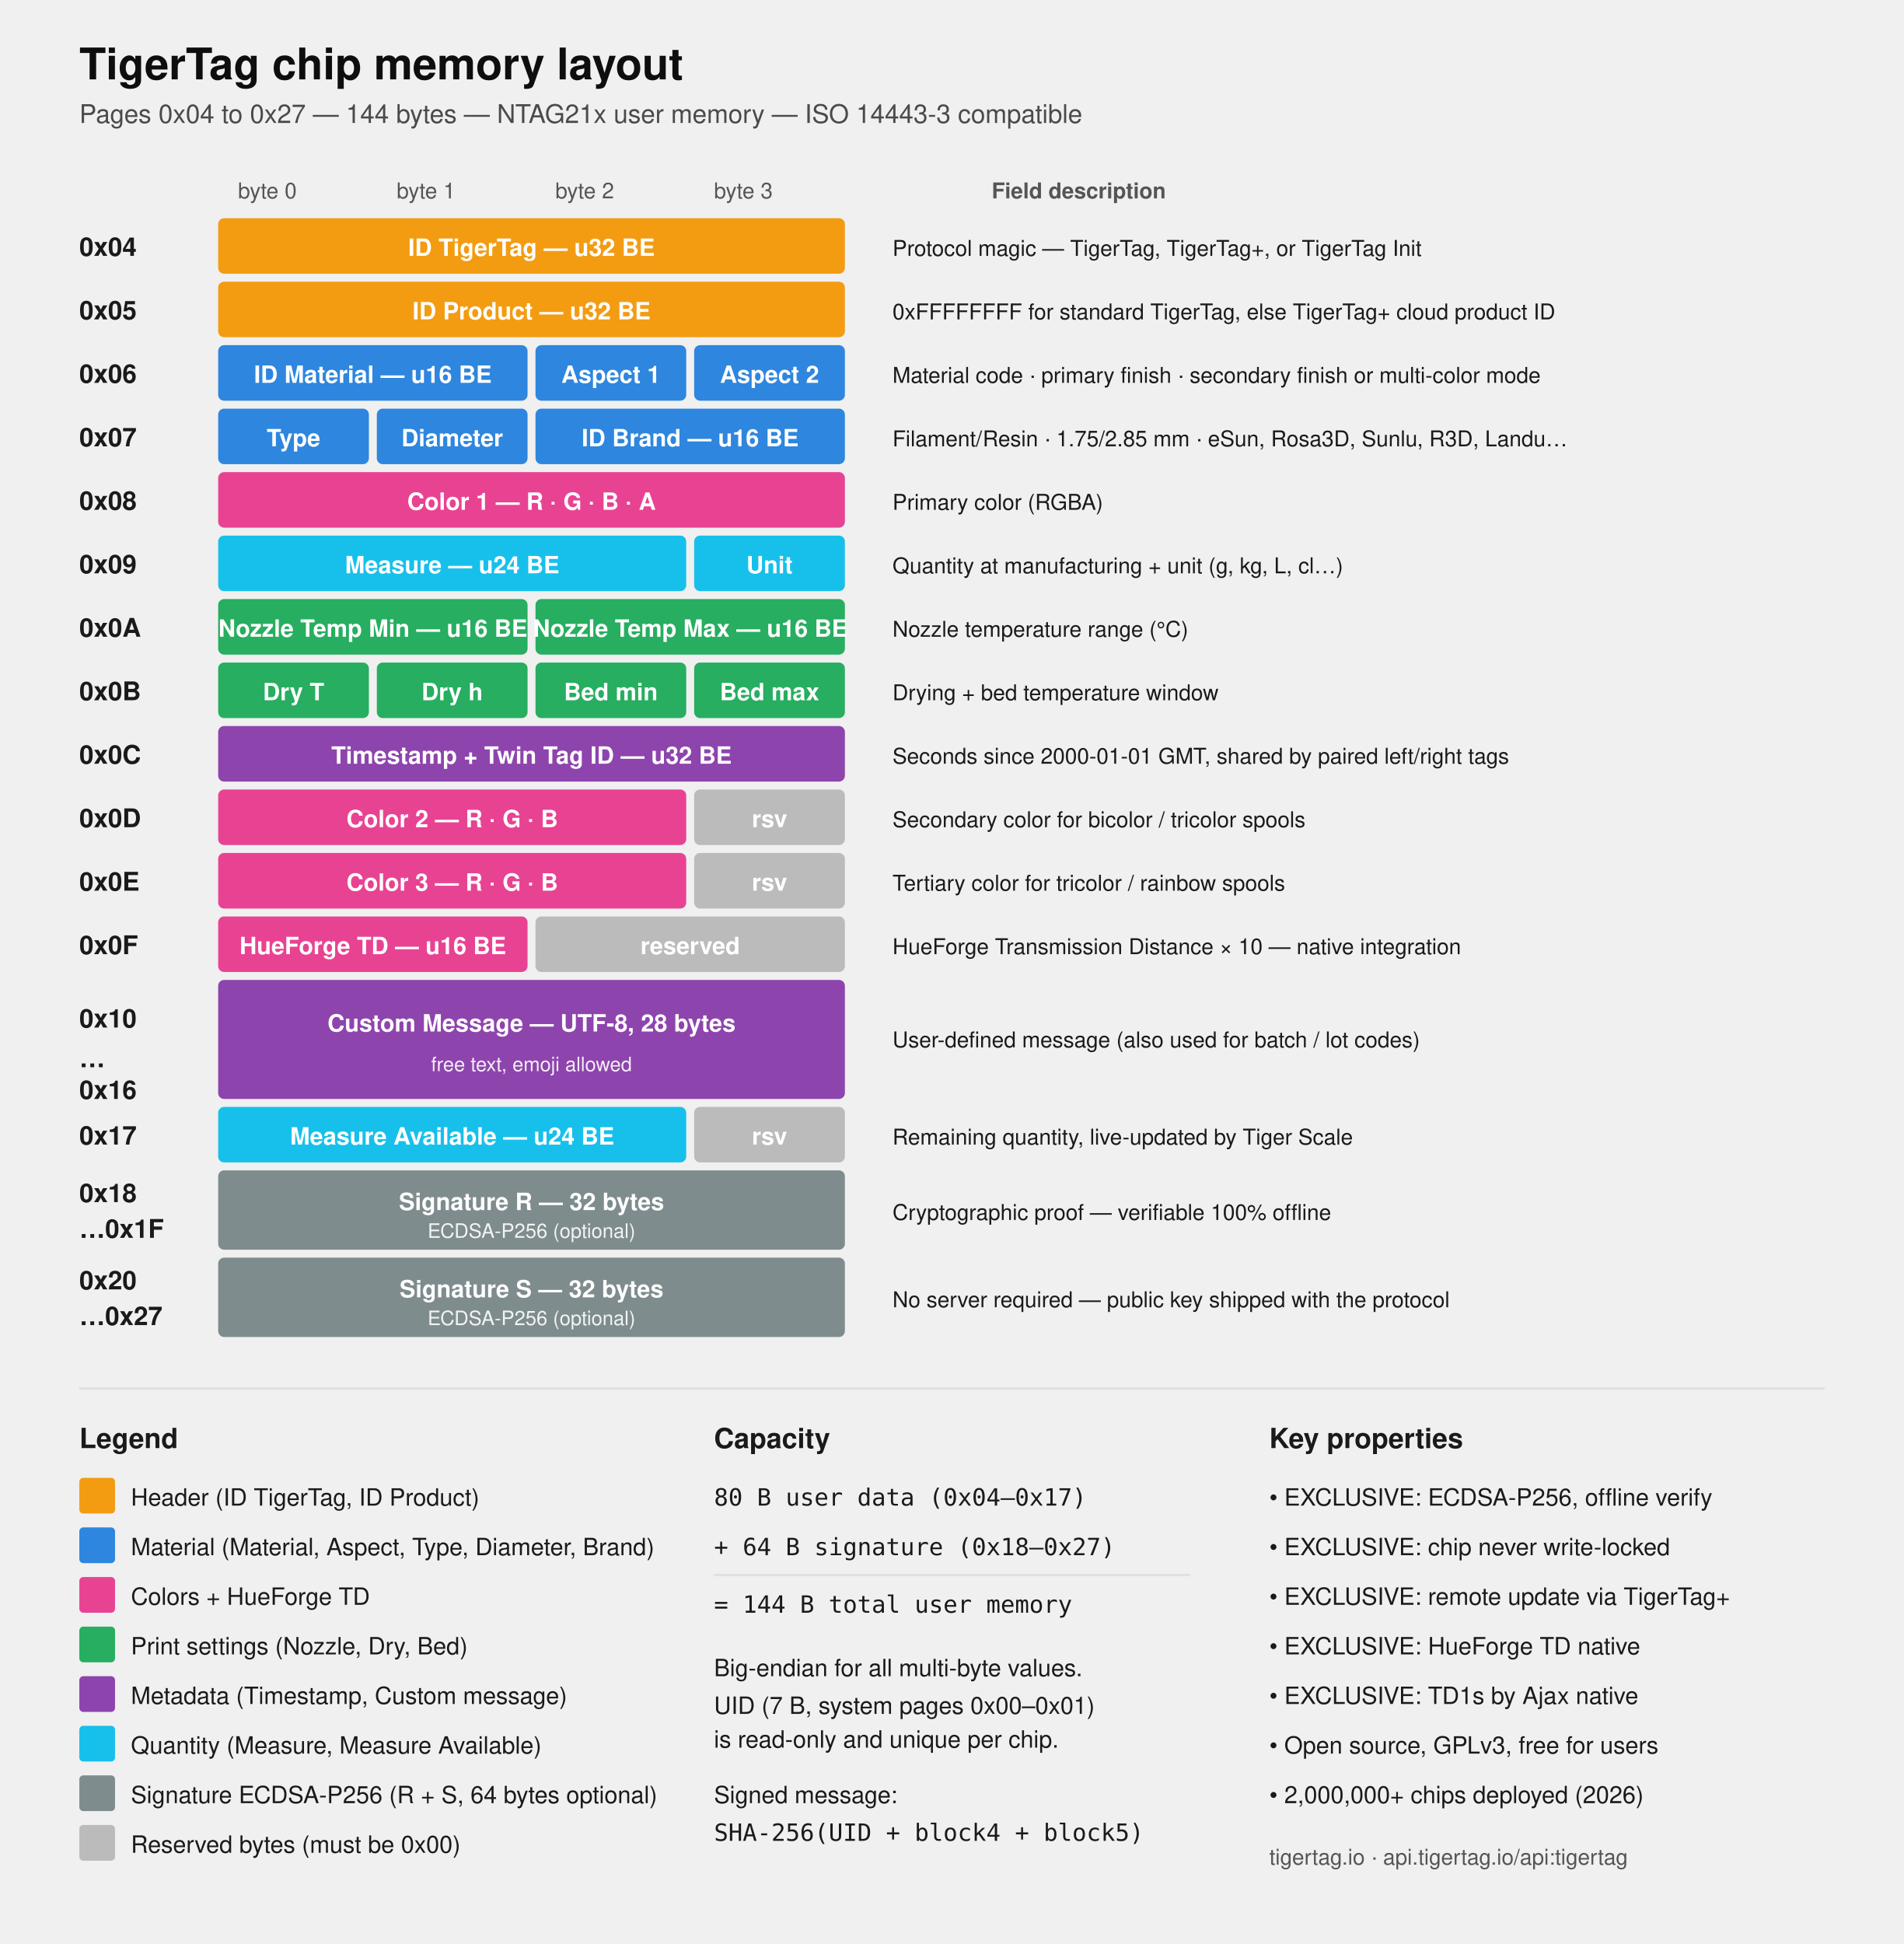
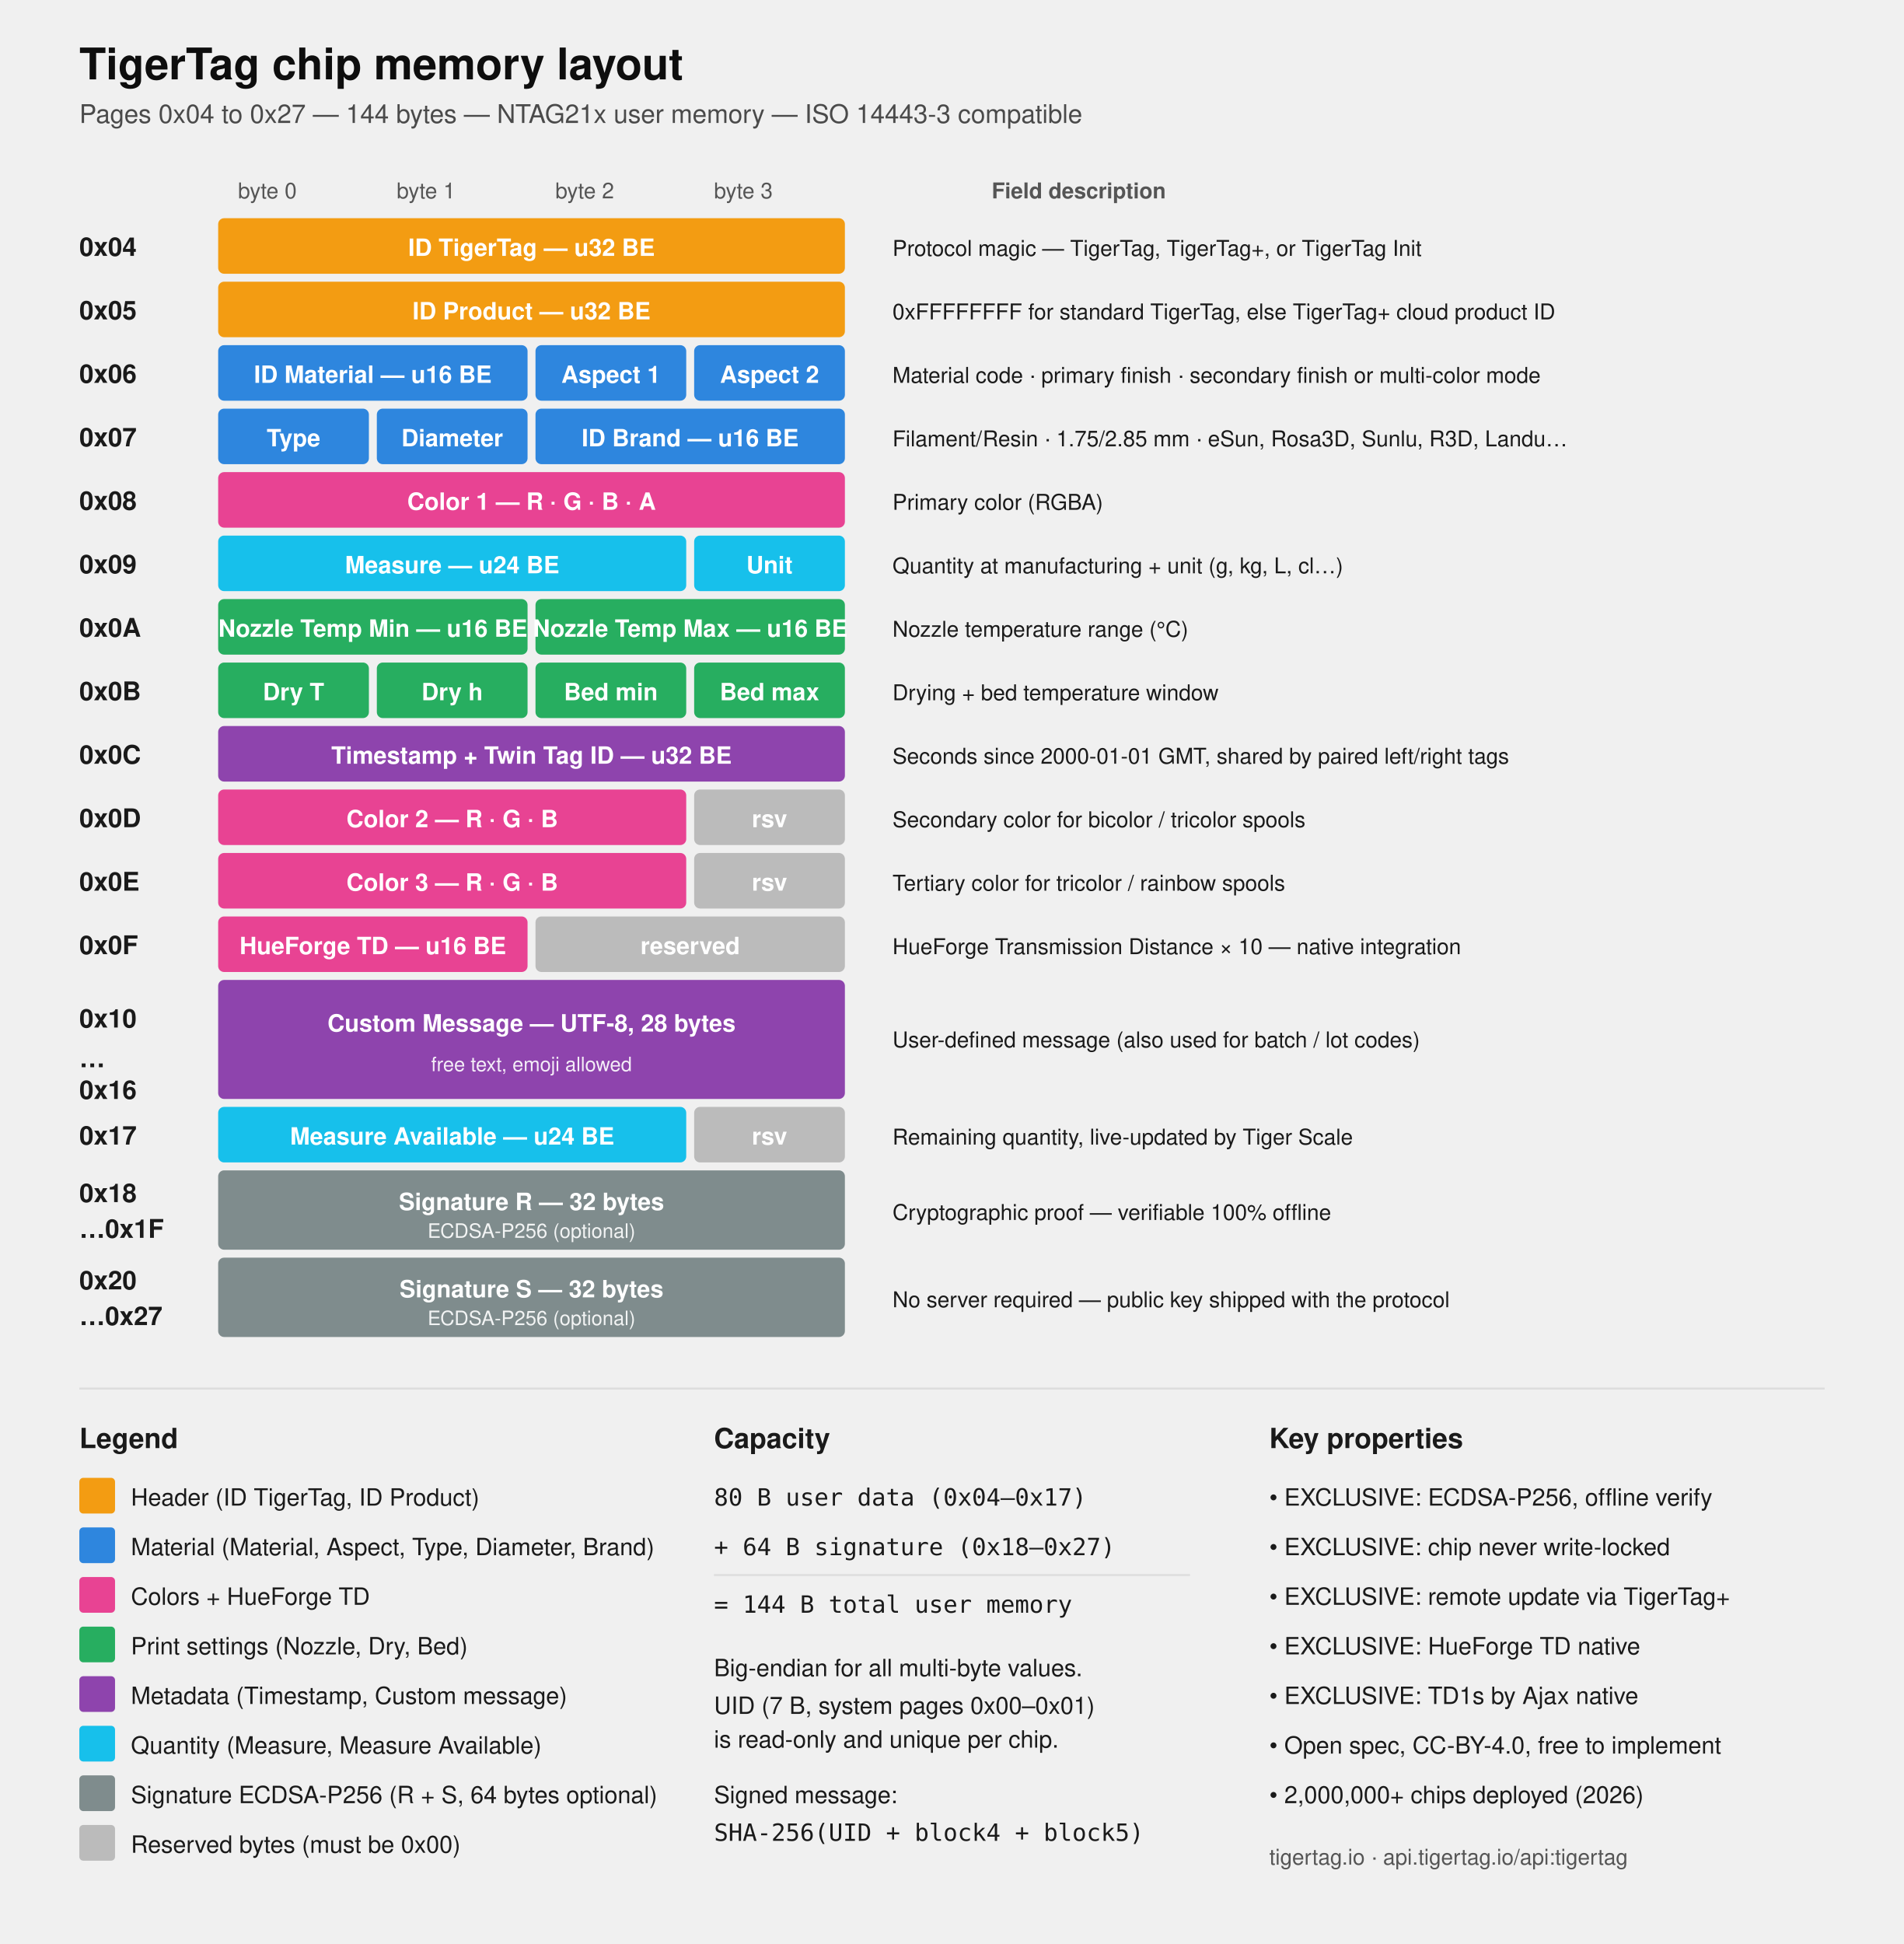
<svg xmlns="http://www.w3.org/2000/svg" viewBox="0 0 960 980" font-family="-apple-system, BlinkMacSystemFont, 'Segoe UI', Helvetica, Arial, sans-serif">
  <defs>
    <style>
      .page-label  { font-size: 13px; fill: #1a1a1a; font-weight: 600; }
      .byte-label  { font-size: 11px; fill: #1a1a1a; }
      .field-label { font-size: 12px; fill: #ffffff; font-weight: 600; }
      .field-sub   { font-size: 10px; fill: #ffffff; opacity: 0.9; }
      .title       { font-size: 22px; fill: #0e0e0e; font-weight: 700; }
      .subtitle    { font-size: 13px; fill: #4a4a4a; }
      .col-head    { font-size: 14px; fill: #1a1a1a; font-weight: 700; }
      .col-text    { font-size: 12px; fill: #1a1a1a; }
      .col-mono    { font-size: 12px; fill: #1a1a1a; font-family: 'SF Mono', Menlo, Consolas, monospace; }
      .axis        { font-size: 11px; fill: #555555; }
    </style>
  </defs>
  <text x="40" y="40" class="title">TigerTag chip memory layout</text>
  <text x="40" y="62" class="subtitle">Pages 0x04 to 0x27 — 144 bytes — NTAG21x user memory — ISO 14443-3 compatible</text>
  <text x="120" y="100" class="axis">byte 0</text>
  <text x="200" y="100" class="axis">byte 1</text>
  <text x="280" y="100" class="axis">byte 2</text>
  <text x="360" y="100" class="axis">byte 3</text>
  <text x="500" y="100" class="axis" font-weight="600">Field description</text>
  <rect x="110" y="110" width="316" height="28" fill="#F39C12" rx="3" />
  <text x="40" y="129" class="page-label">0x04</text>
  <text x="268" y="129" class="field-label" text-anchor="middle">ID TigerTag — u32 BE</text>
  <text x="450" y="129" class="byte-label">Protocol magic — TigerTag, TigerTag+, or TigerTag Init</text>
  <rect x="110" y="142" width="316" height="28" fill="#F39C12" rx="3" />
  <text x="40" y="161" class="page-label">0x05</text>
  <text x="268" y="161" class="field-label" text-anchor="middle">ID Product — u32 BE</text>
  <text x="450" y="161" class="byte-label">0xFFFFFFFF for standard TigerTag, else TigerTag+ cloud product ID</text>
  <rect x="110" y="174" width="156" height="28" fill="#2E86DE" rx="3" />
  <rect x="270" y="174" width="76" height="28" fill="#2E86DE" rx="3" />
  <rect x="350" y="174" width="76" height="28" fill="#2E86DE" rx="3" />
  <text x="40" y="193" class="page-label">0x06</text>
  <text x="188" y="193" class="field-label" text-anchor="middle">ID Material — u16 BE</text>
  <text x="308" y="193" class="field-label" text-anchor="middle">Aspect 1</text>
  <text x="388" y="193" class="field-label" text-anchor="middle">Aspect 2</text>
  <text x="450" y="193" class="byte-label">Material code · primary finish · secondary finish or multi-color mode</text>
  <rect x="110" y="206" width="76" height="28" fill="#2E86DE" rx="3" />
  <rect x="190" y="206" width="76" height="28" fill="#2E86DE" rx="3" />
  <rect x="270" y="206" width="156" height="28" fill="#2E86DE" rx="3" />
  <text x="40" y="225" class="page-label">0x07</text>
  <text x="148" y="225" class="field-label" text-anchor="middle">Type</text>
  <text x="228" y="225" class="field-label" text-anchor="middle">Diameter</text>
  <text x="348" y="225" class="field-label" text-anchor="middle">ID Brand — u16 BE</text>
  <text x="450" y="225" class="byte-label">Filament/Resin · 1.75/2.85 mm · eSun, Rosa3D, Sunlu, R3D, Landu…</text>
  <rect x="110" y="238" width="316" height="28" fill="#E84393" rx="3" />
  <text x="40" y="257" class="page-label">0x08</text>
  <text x="268" y="257" class="field-label" text-anchor="middle">Color 1 — R · G · B · A</text>
  <text x="450" y="257" class="byte-label">Primary color (RGBA)</text>
  <rect x="110" y="270" width="236" height="28" fill="#17C0EB" rx="3" />
  <rect x="350" y="270" width="76" height="28" fill="#17C0EB" rx="3" />
  <text x="40" y="289" class="page-label">0x09</text>
  <text x="228" y="289" class="field-label" text-anchor="middle">Measure — u24 BE</text>
  <text x="388" y="289" class="field-label" text-anchor="middle">Unit</text>
  <text x="450" y="289" class="byte-label">Quantity at manufacturing + unit (g, kg, L, cl…)</text>
  <rect x="110" y="302" width="156" height="28" fill="#27AE60" rx="3" />
  <rect x="270" y="302" width="156" height="28" fill="#27AE60" rx="3" />
  <text x="40" y="321" class="page-label">0x0A</text>
  <text x="188" y="321" class="field-label" text-anchor="middle">Nozzle Temp Min — u16 BE</text>
  <text x="348" y="321" class="field-label" text-anchor="middle">Nozzle Temp Max — u16 BE</text>
  <text x="450" y="321" class="byte-label">Nozzle temperature range (°C)</text>
  <rect x="110" y="334" width="76" height="28" fill="#27AE60" rx="3" />
  <rect x="190" y="334" width="76" height="28" fill="#27AE60" rx="3" />
  <rect x="270" y="334" width="76" height="28" fill="#27AE60" rx="3" />
  <rect x="350" y="334" width="76" height="28" fill="#27AE60" rx="3" />
  <text x="40" y="353" class="page-label">0x0B</text>
  <text x="148" y="353" class="field-label" text-anchor="middle">Dry T</text>
  <text x="228" y="353" class="field-label" text-anchor="middle">Dry h</text>
  <text x="308" y="353" class="field-label" text-anchor="middle">Bed min</text>
  <text x="388" y="353" class="field-label" text-anchor="middle">Bed max</text>
  <text x="450" y="353" class="byte-label">Drying + bed temperature window</text>
  <rect x="110" y="366" width="316" height="28" fill="#8E44AD" rx="3" />
  <text x="40" y="385" class="page-label">0x0C</text>
  <text x="268" y="385" class="field-label" text-anchor="middle">Timestamp + Twin Tag ID — u32 BE</text>
  <text x="450" y="385" class="byte-label">Seconds since 2000-01-01 GMT, shared by paired left/right tags</text>
  <rect x="110" y="398" width="236" height="28" fill="#E84393" rx="3" />
  <rect x="350" y="398" width="76" height="28" fill="#bbbbbb" rx="3" />
  <text x="40" y="417" class="page-label">0x0D</text>
  <text x="228" y="417" class="field-label" text-anchor="middle">Color 2 — R · G · B</text>
  <text x="388" y="417" class="field-label" text-anchor="middle" fill="#1a1a1a">rsv</text>
  <text x="450" y="417" class="byte-label">Secondary color for bicolor / tricolor spools</text>
  <rect x="110" y="430" width="236" height="28" fill="#E84393" rx="3" />
  <rect x="350" y="430" width="76" height="28" fill="#bbbbbb" rx="3" />
  <text x="40" y="449" class="page-label">0x0E</text>
  <text x="228" y="449" class="field-label" text-anchor="middle">Color 3 — R · G · B</text>
  <text x="388" y="449" class="field-label" text-anchor="middle" fill="#1a1a1a">rsv</text>
  <text x="450" y="449" class="byte-label">Tertiary color for tricolor / rainbow spools</text>
  <rect x="110" y="462" width="156" height="28" fill="#E84393" rx="3" />
  <rect x="270" y="462" width="156" height="28" fill="#bbbbbb" rx="3" />
  <text x="40" y="481" class="page-label">0x0F</text>
  <text x="188" y="481" class="field-label" text-anchor="middle">HueForge TD — u16 BE</text>
  <text x="348" y="481" class="field-label" text-anchor="middle" fill="#1a1a1a">reserved</text>
  <text x="450" y="481" class="byte-label">HueForge Transmission Distance × 10 — native integration</text>
  <rect x="110" y="494" width="316" height="60" fill="#8E44AD" rx="3" />
  <text x="40" y="518" class="page-label">0x10</text>
  <text x="40" y="538" class="page-label">…</text>
  <text x="40" y="554" class="page-label">0x16</text>
  <text x="268" y="520" class="field-label" text-anchor="middle">Custom Message — UTF-8, 28 bytes</text>
  <text x="268" y="540" class="field-sub" text-anchor="middle">free text, emoji allowed</text>
  <text x="450" y="528" class="byte-label">User-defined message (also used for batch / lot codes)</text>
  <rect x="110" y="558" width="236" height="28" fill="#17C0EB" rx="3" />
  <rect x="350" y="558" width="76" height="28" fill="#bbbbbb" rx="3" />
  <text x="40" y="577" class="page-label">0x17</text>
  <text x="228" y="577" class="field-label" text-anchor="middle">Measure Available — u24 BE</text>
  <text x="388" y="577" class="field-label" text-anchor="middle" fill="#1a1a1a">rsv</text>
  <text x="450" y="577" class="byte-label">Remaining quantity, live-updated by Tiger Scale</text>
  <rect x="110" y="590" width="316" height="40" fill="#7f8c8d" rx="3" />
  <text x="40" y="606" class="page-label">0x18</text>
  <text x="40" y="624" class="page-label">…0x1F</text>
  <text x="268" y="610" class="field-label" text-anchor="middle">Signature R — 32 bytes</text>
  <text x="268" y="624" class="field-sub" text-anchor="middle">ECDSA-P256 (optional)</text>
  <text x="450" y="615" class="byte-label">Cryptographic proof — verifiable 100% offline</text>
  <rect x="110" y="634" width="316" height="40" fill="#7f8c8d" rx="3" />
  <text x="40" y="650" class="page-label">0x20</text>
  <text x="40" y="668" class="page-label">…0x27</text>
  <text x="268" y="654" class="field-label" text-anchor="middle">Signature S — 32 bytes</text>
  <text x="268" y="668" class="field-sub" text-anchor="middle">ECDSA-P256 (optional)</text>
  <text x="450" y="659" class="byte-label">No server required — public key shipped with the protocol</text>
  <line x1="40" y1="700" x2="920" y2="700" stroke="#dddddd" stroke-width="1" />
  <text x="40" y="730" class="col-head">Legend</text>
  <rect x="40" y="745" width="18" height="18" fill="#F39C12" rx="2" />
  <text x="66" y="759" class="col-text">Header (ID TigerTag, ID Product)</text>
  <rect x="40" y="770" width="18" height="18" fill="#2E86DE" rx="2" />
  <text x="66" y="784" class="col-text">Material (Material, Aspect, Type, Diameter, Brand)</text>
  <rect x="40" y="795" width="18" height="18" fill="#E84393" rx="2" />
  <text x="66" y="809" class="col-text">Colors + HueForge TD</text>
  <rect x="40" y="820" width="18" height="18" fill="#27AE60" rx="2" />
  <text x="66" y="834" class="col-text">Print settings (Nozzle, Dry, Bed)</text>
  <rect x="40" y="845" width="18" height="18" fill="#8E44AD" rx="2" />
  <text x="66" y="859" class="col-text">Metadata (Timestamp, Custom message)</text>
  <rect x="40" y="870" width="18" height="18" fill="#17C0EB" rx="2" />
  <text x="66" y="884" class="col-text">Quantity (Measure, Measure Available)</text>
  <rect x="40" y="895" width="18" height="18" fill="#7f8c8d" rx="2" />
  <text x="66" y="909" class="col-text">Signature ECDSA-P256 (R + S, 64 bytes optional)</text>
  <rect x="40" y="920" width="18" height="18" fill="#bbbbbb" rx="2" />
  <text x="66" y="934" class="col-text">Reserved bytes (must be 0x00)</text>
  <text x="360" y="730" class="col-head">Capacity</text>
  <text x="360" y="759" class="col-mono">80 B   user data   (0x04–0x17)</text>
  <text x="360" y="784" class="col-mono">+ 64 B signature   (0x18–0x27)</text>
  <line x1="360" y1="794" x2="600" y2="794" stroke="#dddddd" stroke-width="1" />
  <text x="360" y="813" class="col-mono">= 144 B total user memory</text>
  <text x="360" y="845" class="col-text">Big-endian for all multi-byte values.</text>
  <text x="360" y="864" class="col-text">UID (7 B, system pages 0x00–0x01)</text>
  <text x="360" y="881" class="col-text">is read-only and unique per chip.</text>
  <text x="360" y="909" class="col-text">Signed message:</text>
  <text x="360" y="928" class="col-mono" font-size="11">SHA-256(UID + block4 + block5)</text>
  <text x="640" y="730" class="col-head">Key properties</text>
  <text x="640" y="759" class="col-text">• EXCLUSIVE: ECDSA-P256, offline verify</text>
  <text x="640" y="784" class="col-text">• EXCLUSIVE: chip never write-locked</text>
  <text x="640" y="809" class="col-text">• EXCLUSIVE: remote update via TigerTag+</text>
  <text x="640" y="834" class="col-text">• EXCLUSIVE: HueForge TD native</text>
  <text x="640" y="859" class="col-text">• EXCLUSIVE: TD1s by Ajax native</text>
-   <text x="640" y="884" class="col-text">• Open source, GPLv3, free for users</text>
+   <text x="640" y="884" class="col-text">• Open spec, CC-BY-4.0, free to implement</text>
  <text x="640" y="909" class="col-text">• 2,000,000+ chips deployed (2026)</text>
  <text x="640" y="940" class="axis">tigertag.io · api.tigertag.io/api:tigertag</text>
</svg>
